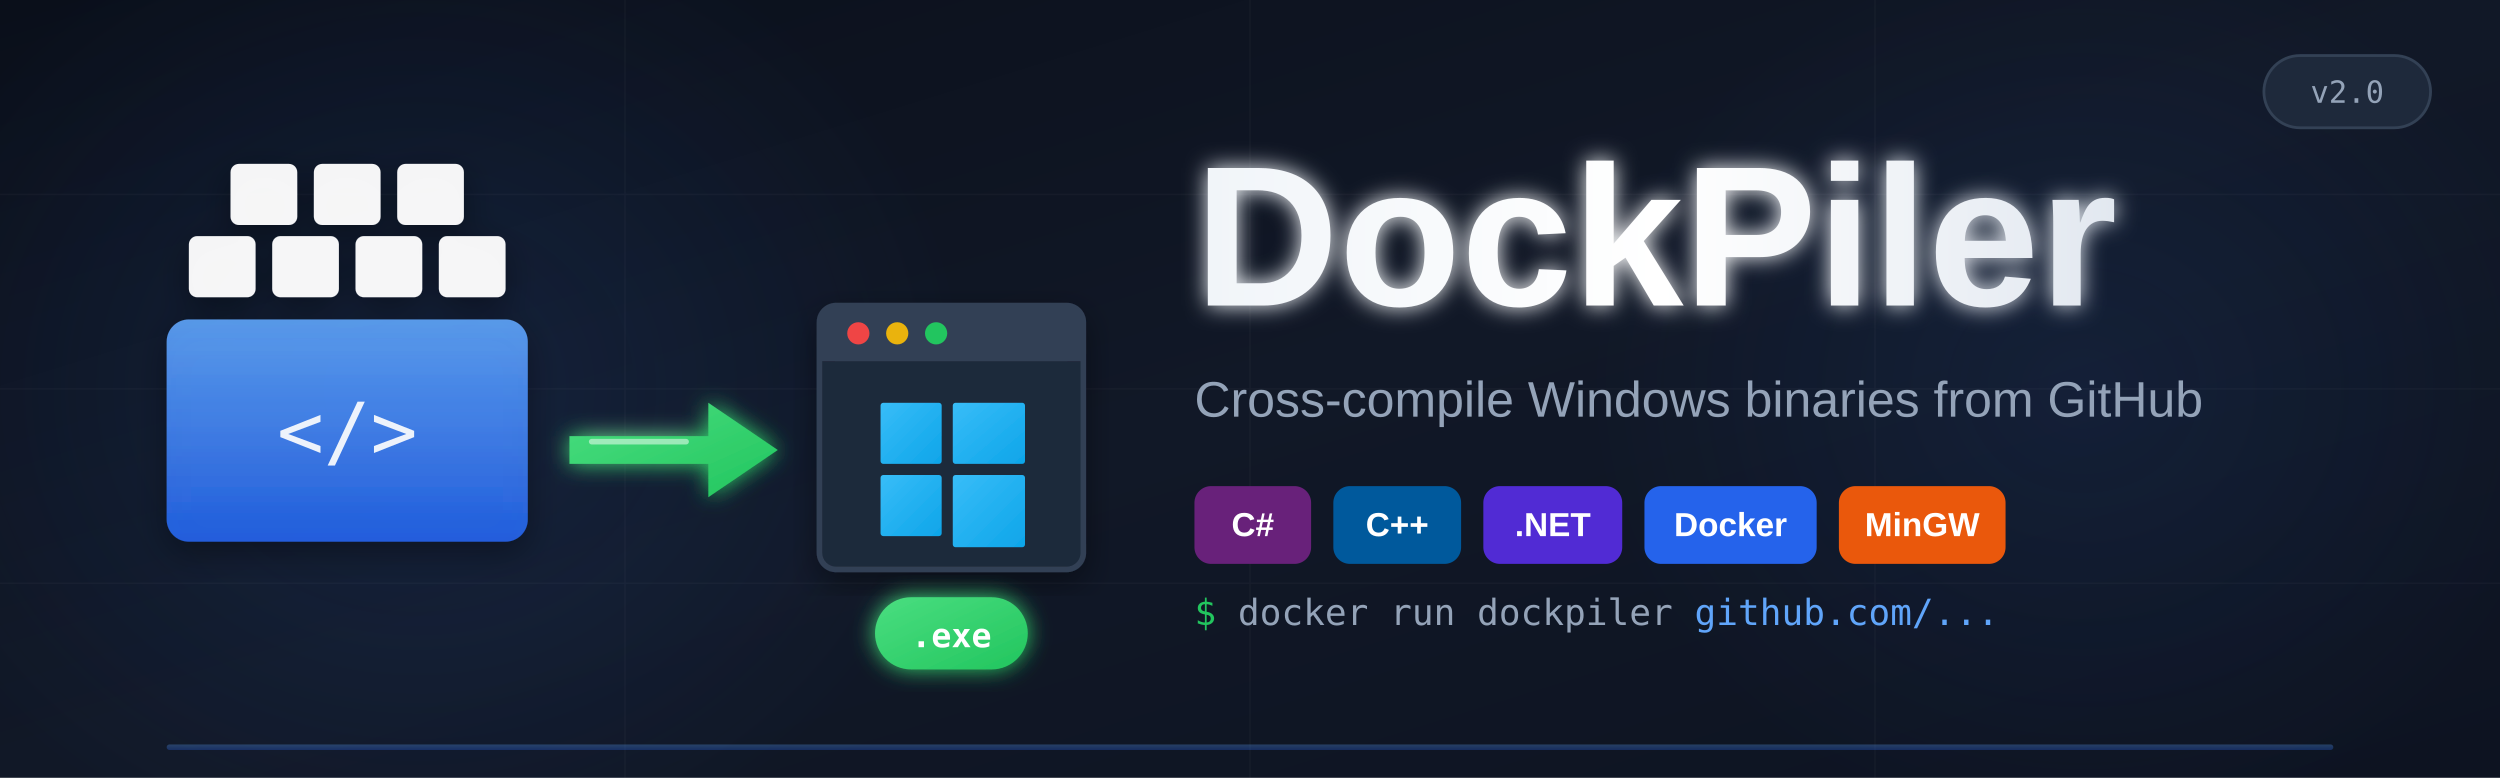
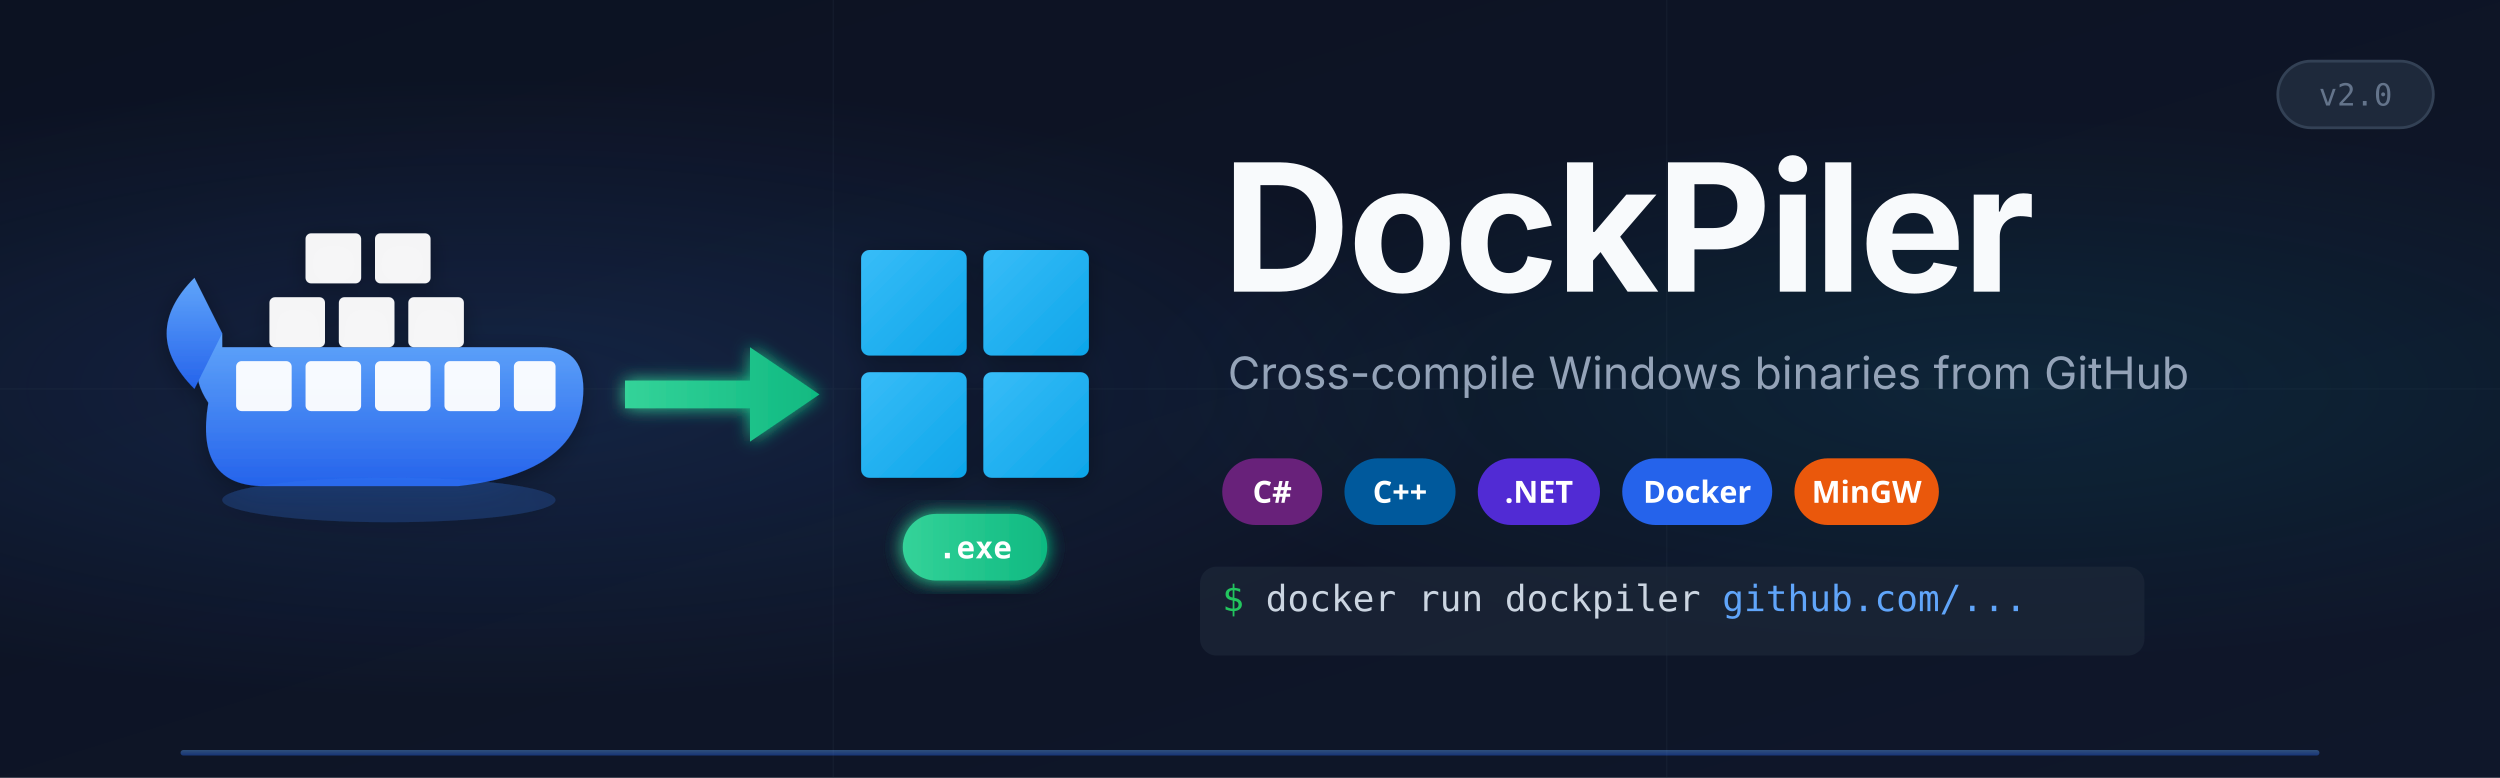
<svg xmlns="http://www.w3.org/2000/svg" viewBox="0 0 900 280">
  <defs>
-     <linearGradient id="bgGrad" x1="0%" y1="0%" x2="100%" y2="100%">
-       <stop offset="0%" style="stop-color:#0a0f1a" />
-       <stop offset="50%" style="stop-color:#111827" />
-       <stop offset="100%" style="stop-color:#0d1321" />
+     <linearGradient id="bg" x1="0%" y1="0%" x2="100%" y2="100%">
+       <stop offset="0%" stop-color="#0c1222" />
+       <stop offset="100%" stop-color="#0f172a" />
    </linearGradient>
-     <radialGradient id="glowAccent" cx="50%" cy="50%" r="50%">
-       <stop offset="0%" style="stop-color:#3b82f6;stop-opacity:0.3" />
-       <stop offset="100%" style="stop-color:#3b82f6;stop-opacity:0" />
+     <radialGradient id="glow1" cx="20%" cy="50%" r="40%">
+       <stop offset="0%" stop-color="#3b82f6" stop-opacity="0.15" />
+       <stop offset="100%" stop-color="#3b82f6" stop-opacity="0" />
    </radialGradient>
-     <linearGradient id="dockerBlue" x1="0%" y1="0%" x2="0%" y2="100%">
-       <stop offset="0%" style="stop-color:#60a5fa" />
-       <stop offset="100%" style="stop-color:#2563eb" />
+     <radialGradient id="glow2" cx="80%" cy="50%" r="35%">
+       <stop offset="0%" stop-color="#06b6d4" stop-opacity="0.1" />
+       <stop offset="100%" stop-color="#06b6d4" stop-opacity="0" />
+     </radialGradient>
+     <linearGradient id="docker" x1="0%" y1="0%" x2="0%" y2="100%">
+       <stop offset="0%" stop-color="#60a5fa" />
+       <stop offset="100%" stop-color="#2563eb" />
    </linearGradient>
-     <linearGradient id="greenGrad" x1="0%" y1="0%" x2="100%" y2="100%">
-       <stop offset="0%" style="stop-color:#4ade80" />
-       <stop offset="100%" style="stop-color:#22c55e" />
+     <linearGradient id="green" x1="0%" y1="0%" x2="100%" y2="0%">
+       <stop offset="0%" stop-color="#34d399" />
+       <stop offset="100%" stop-color="#10b981" />
    </linearGradient>
-     <linearGradient id="winBlue" x1="0%" y1="0%" x2="100%" y2="100%">
-       <stop offset="0%" style="stop-color:#38bdf8" />
-       <stop offset="100%" style="stop-color:#0ea5e9" />
+     <linearGradient id="win" x1="0%" y1="0%" x2="100%" y2="100%">
+       <stop offset="0%" stop-color="#38bdf8" />
+       <stop offset="100%" stop-color="#0ea5e9" />
    </linearGradient>
-     <linearGradient id="titleGrad" x1="0%" y1="0%" x2="100%" y2="0%">
-       <stop offset="0%" style="stop-color:#f1f5f9" />
-       <stop offset="50%" style="stop-color:#ffffff" />
-       <stop offset="100%" style="stop-color:#e2e8f0" />
-     </linearGradient>
-     <filter id="softGlow" x="-30%" y="-30%" width="160%" height="160%">
-       <feGaussianBlur stdDeviation="4" result="blur" />
+     <filter id="glow" x="-20%" y="-20%" width="140%" height="140%">
+       <feGaussianBlur stdDeviation="3" result="blur" />
      <feMerge>
        <feMergeNode in="blur" />
        <feMergeNode in="SourceGraphic" />
      </feMerge>
    </filter>
-     <filter id="strongGlow" x="-50%" y="-50%" width="200%" height="200%">
-       <feGaussianBlur stdDeviation="8" result="blur" />
-       <feMerge>
-         <feMergeNode in="blur" />
-         <feMergeNode in="SourceGraphic" />
-       </feMerge>
-     </filter>
-     <filter id="dropShadow">
-       <feDropShadow dx="0" dy="4" stdDeviation="6" flood-color="#000" flood-opacity="0.4" />
+     <filter id="shadow">
+       <feDropShadow dx="0" dy="2" stdDeviation="4" flood-color="#000" flood-opacity="0.3" />
    </filter>
  </defs>
-   <rect width="900" height="280" fill="url(#bgGrad)" />
-   <ellipse cx="150" cy="140" rx="200" ry="180" fill="url(#glowAccent)" opacity="0.4" />
-   <ellipse cx="750" cy="140" rx="180" ry="160" fill="url(#glowAccent)" opacity="0.3" />
-   <g stroke="#ffffff" stroke-width="0.5" opacity="0.03">
-     <line x1="0" y1="70" x2="900" y2="70" />
+   <rect width="900" height="280" fill="url(#bg)" />
+   <rect width="900" height="280" fill="url(#glow1)" />
+   <rect width="900" height="280" fill="url(#glow2)" />
+   <g stroke="#334155" stroke-width="0.5" opacity="0.15">
    <line x1="0" y1="140" x2="900" y2="140" />
-     <line x1="0" y1="210" x2="900" y2="210" />
-     <line x1="225" y1="0" x2="225" y2="280" />
-     <line x1="450" y1="0" x2="450" y2="280" />
-     <line x1="675" y1="0" x2="675" y2="280" />
+     <line x1="300" y1="0" x2="300" y2="280" />
+     <line x1="600" y1="0" x2="600" y2="280" />
  </g>
-   <g transform="translate(60, 65)">
-     <g filter="url(#dropShadow)">
-       <rect x="0" y="50" width="130" height="80" rx="8" fill="url(#dockerBlue)" opacity="0.9" />
-       <g fill="#ffffff" opacity="0.95">
-         <rect x="8" y="20" width="24" height="22" rx="3" />
-         <rect x="38" y="20" width="24" height="22" rx="3" />
-         <rect x="68" y="20" width="24" height="22" rx="3" />
-         <rect x="98" y="20" width="24" height="22" rx="3" />
-         <rect x="23" y="-6" width="24" height="22" rx="3" />
-         <rect x="53" y="-6" width="24" height="22" rx="3" />
-         <rect x="83" y="-6" width="24" height="22" rx="3" />
+   <g transform="translate(65, 75)" filter="url(#shadow)">
+     <path d="M 10 70 Q 0 55 15 45 L 15 50 L 130 50 Q 145 50 145 65 Q 145 95 100 100 L 30 100 Q 5 100 10 70" fill="url(#docker)" />
+     <path d="M 5 65 Q -15 45 5 25 Q 10 35 15 45" fill="url(#docker)" />
+     <g fill="#fff" opacity="0.95">
+       <rect x="20" y="55" width="20" height="18" rx="2" />
+       <rect x="45" y="55" width="20" height="18" rx="2" />
+       <rect x="70" y="55" width="20" height="18" rx="2" />
+       <rect x="95" y="55" width="20" height="18" rx="2" />
+       <rect x="120" y="55" width="15" height="18" rx="2" />
+       <rect x="32" y="32" width="20" height="18" rx="2" />
+       <rect x="57" y="32" width="20" height="18" rx="2" />
+       <rect x="82" y="32" width="20" height="18" rx="2" />
+       <rect x="45" y="9" width="20" height="18" rx="2" />
+       <rect x="70" y="9" width="20" height="18" rx="2" />
+     </g>
+     <ellipse cx="75" cy="105" rx="60" ry="8" fill="#3b82f6" opacity="0.2" />
+   </g>
+   <g transform="translate(225, 125)" filter="url(#glow)">
+     <path d="M 0 12 L 45 12 L 45 0 L 70 17 L 45 34 L 45 22 L 0 22 Z" fill="url(#green)" />
+   </g>
+   <g transform="translate(310, 90)" filter="url(#shadow)">
+     <g fill="url(#win)">
+       <rect x="0" y="0" width="38" height="38" rx="3" />
+       <rect x="44" y="0" width="38" height="38" rx="3" />
+       <rect x="0" y="44" width="38" height="38" rx="3" />
+       <rect x="44" y="44" width="38" height="38" rx="3" />
+     </g>
+     <g transform="translate(15, 95)">
+       <rect x="0" y="0" width="52" height="24" rx="12" fill="url(#green)" filter="url(#glow)" />
+       <text x="26" y="16" text-anchor="middle" font-family="ui-monospace, 'SF Mono', Monaco, monospace" font-size="11" fill="#fff" font-weight="600">.exe</text>
+     </g>
+   </g>
+   <g transform="translate(440, 0)">
+     <text x="0" y="105" font-family="system-ui, -apple-system, 'Segoe UI', sans-serif" font-size="64" font-weight="700" fill="#f8fafc" letter-spacing="-1">DockPiler</text>
+     <text x="2" y="140" font-family="system-ui, -apple-system, 'Segoe UI', sans-serif" font-size="16" fill="#94a3b8" font-weight="400">Cross-compile Windows binaries from GitHub</text>
+     <g transform="translate(0, 165)" font-family="system-ui, sans-serif" font-size="11" font-weight="600">
+       <g>
+         <rect width="36" height="24" rx="12" fill="#68217a" />
+         <text x="18" y="16" text-anchor="middle" fill="#fff">C#</text>
      </g>
-       <text x="65" y="100" text-anchor="middle" font-family="Monaco, Consolas, monospace" font-size="28" fill="#ffffff" opacity="0.9">&lt;/&gt;</text>
-     </g>
-     <g transform="translate(145, 72)" filter="url(#softGlow)">
-       <path d="M 0 20 L 50 20 L 50 8 L 75 25 L 50 42 L 50 30 L 0 30 Z" fill="url(#greenGrad)" />
-       <path d="M 8 22 L 42 22" stroke="#ffffff" stroke-width="2" opacity="0.5" stroke-linecap="round" />
-     </g>
-     <g transform="translate(235, 45)" filter="url(#dropShadow)">
-       <rect x="0" y="0" width="95" height="95" rx="6" fill="#1e293b" stroke="#334155" stroke-width="2" />
-       <rect x="0" y="0" width="95" height="20" rx="6" fill="#334155" />
-       <rect x="0" y="14" width="95" height="6" fill="#334155" />
-       <circle cx="14" cy="10" r="4" fill="#ef4444" />
-       <circle cx="28" cy="10" r="4" fill="#eab308" />
-       <circle cx="42" cy="10" r="4" fill="#22c55e" />
-       <g transform="translate(22, 35)" fill="url(#winBlue)">
-         <rect x="0" y="0" width="22" height="22" rx="1" />
-         <rect x="26" y="0" width="26" height="22" rx="1" />
-         <rect x="0" y="26" width="22" height="22" rx="1" />
-         <rect x="26" y="26" width="26" height="26" rx="1" />
+       <g transform="translate(44, 0)">
+         <rect width="40" height="24" rx="12" fill="#00599c" />
+         <text x="20" y="16" text-anchor="middle" fill="#fff">C++</text>
+       </g>
+       <g transform="translate(92, 0)">
+         <rect width="44" height="24" rx="12" fill="#512bd4" />
+         <text x="22" y="16" text-anchor="middle" fill="#fff">.NET</text>
+       </g>
+       <g transform="translate(144, 0)">
+         <rect width="54" height="24" rx="12" fill="#2563eb" />
+         <text x="27" y="16" text-anchor="middle" fill="#fff">Docker</text>
+       </g>
+       <g transform="translate(206, 0)">
+         <rect width="52" height="24" rx="12" fill="#ea580c" />
+         <text x="26" y="16" text-anchor="middle" fill="#fff">MinGW</text>
      </g>
    </g>
-     <g transform="translate(255, 150)">
-       <rect x="0" y="0" width="55" height="26" rx="13" fill="url(#greenGrad)" filter="url(#softGlow)" />
-       <text x="27.5" y="18" text-anchor="middle" font-family="Monaco, Consolas, monospace" font-size="12" fill="#ffffff" font-weight="bold">.exe</text>
-     </g>
-   </g>
-   <g transform="translate(430, 0)">
-     <text x="0" y="110" font-family="'SF Pro Display', 'Segoe UI', Arial, sans-serif" font-size="72" font-weight="800" fill="url(#titleGrad)" filter="url(#softGlow)">
-       DockPiler
-     </text>
-     <text x="0" y="150" font-family="'SF Pro Text', 'Segoe UI', Arial, sans-serif" font-size="18" fill="#94a3b8" font-weight="400">
-       Cross-compile Windows binaries from GitHub
-     </text>
-     <g transform="translate(0, 175)" font-family="'SF Pro Text', 'Segoe UI', Arial, sans-serif" font-size="12">
-       <g>
-         <rect x="0" y="0" width="42" height="28" rx="6" fill="#68217a" />
-         <text x="21" y="18" text-anchor="middle" fill="#ffffff" font-weight="600">C#</text>
-       </g>
-       <g>
-         <rect x="50" y="0" width="46" height="28" rx="6" fill="#00599c" />
-         <text x="73" y="18" text-anchor="middle" fill="#ffffff" font-weight="600">C++</text>
-       </g>
-       <g>
-         <rect x="104" y="0" width="50" height="28" rx="6" fill="#512bd4" />
-         <text x="129" y="18" text-anchor="middle" fill="#ffffff" font-weight="600">.NET</text>
-       </g>
-       <g>
-         <rect x="162" y="0" width="62" height="28" rx="6" fill="#2563eb" />
-         <text x="193" y="18" text-anchor="middle" fill="#ffffff" font-weight="600">Docker</text>
-       </g>
-       <g>
-         <rect x="232" y="0" width="60" height="28" rx="6" fill="#ea580c" />
-         <text x="262" y="18" text-anchor="middle" fill="#ffffff" font-weight="600">MinGW</text>
-       </g>
-     </g>
-     <g transform="translate(0, 225)" fill="#64748b" font-family="Monaco, Consolas, monospace" font-size="13">
-       <text x="0" y="0">
+     <g transform="translate(0, 220)">
+       <rect x="-8" y="-16" width="340" height="32" rx="6" fill="#1e293b" opacity="0.6" />
+       <text font-family="ui-monospace, 'SF Mono', Monaco, monospace" font-size="13" y="0">
        <tspan fill="#22c55e">$</tspan>
-         <tspan fill="#94a3b8"> docker run dockpiler </tspan>
+         <tspan fill="#cbd5e1"> docker run dockpiler </tspan>
        <tspan fill="#60a5fa">github.com/...</tspan>
      </text>
    </g>
  </g>
-   <g transform="translate(815, 20)">
-     <rect x="0" y="0" width="60" height="26" rx="13" fill="#1e293b" stroke="#334155" stroke-width="1" />
-     <text x="30" y="17" text-anchor="middle" font-family="Monaco, monospace" font-size="11" fill="#94a3b8" font-weight="500">v2.0</text>
+   <g transform="translate(820, 22)">
+     <rect width="56" height="24" rx="12" fill="#1e293b" stroke="#334155" stroke-width="1" />
+     <text x="28" y="16" text-anchor="middle" font-family="ui-monospace, monospace" font-size="11" fill="#64748b" font-weight="500">v2.0</text>
  </g>
-   <rect x="60" y="268" width="780" height="2" rx="1" fill="url(#dockerBlue)" opacity="0.3" />
+   <rect x="65" y="270" width="770" height="2" rx="1" fill="url(#docker)" opacity="0.4" />
</svg>
